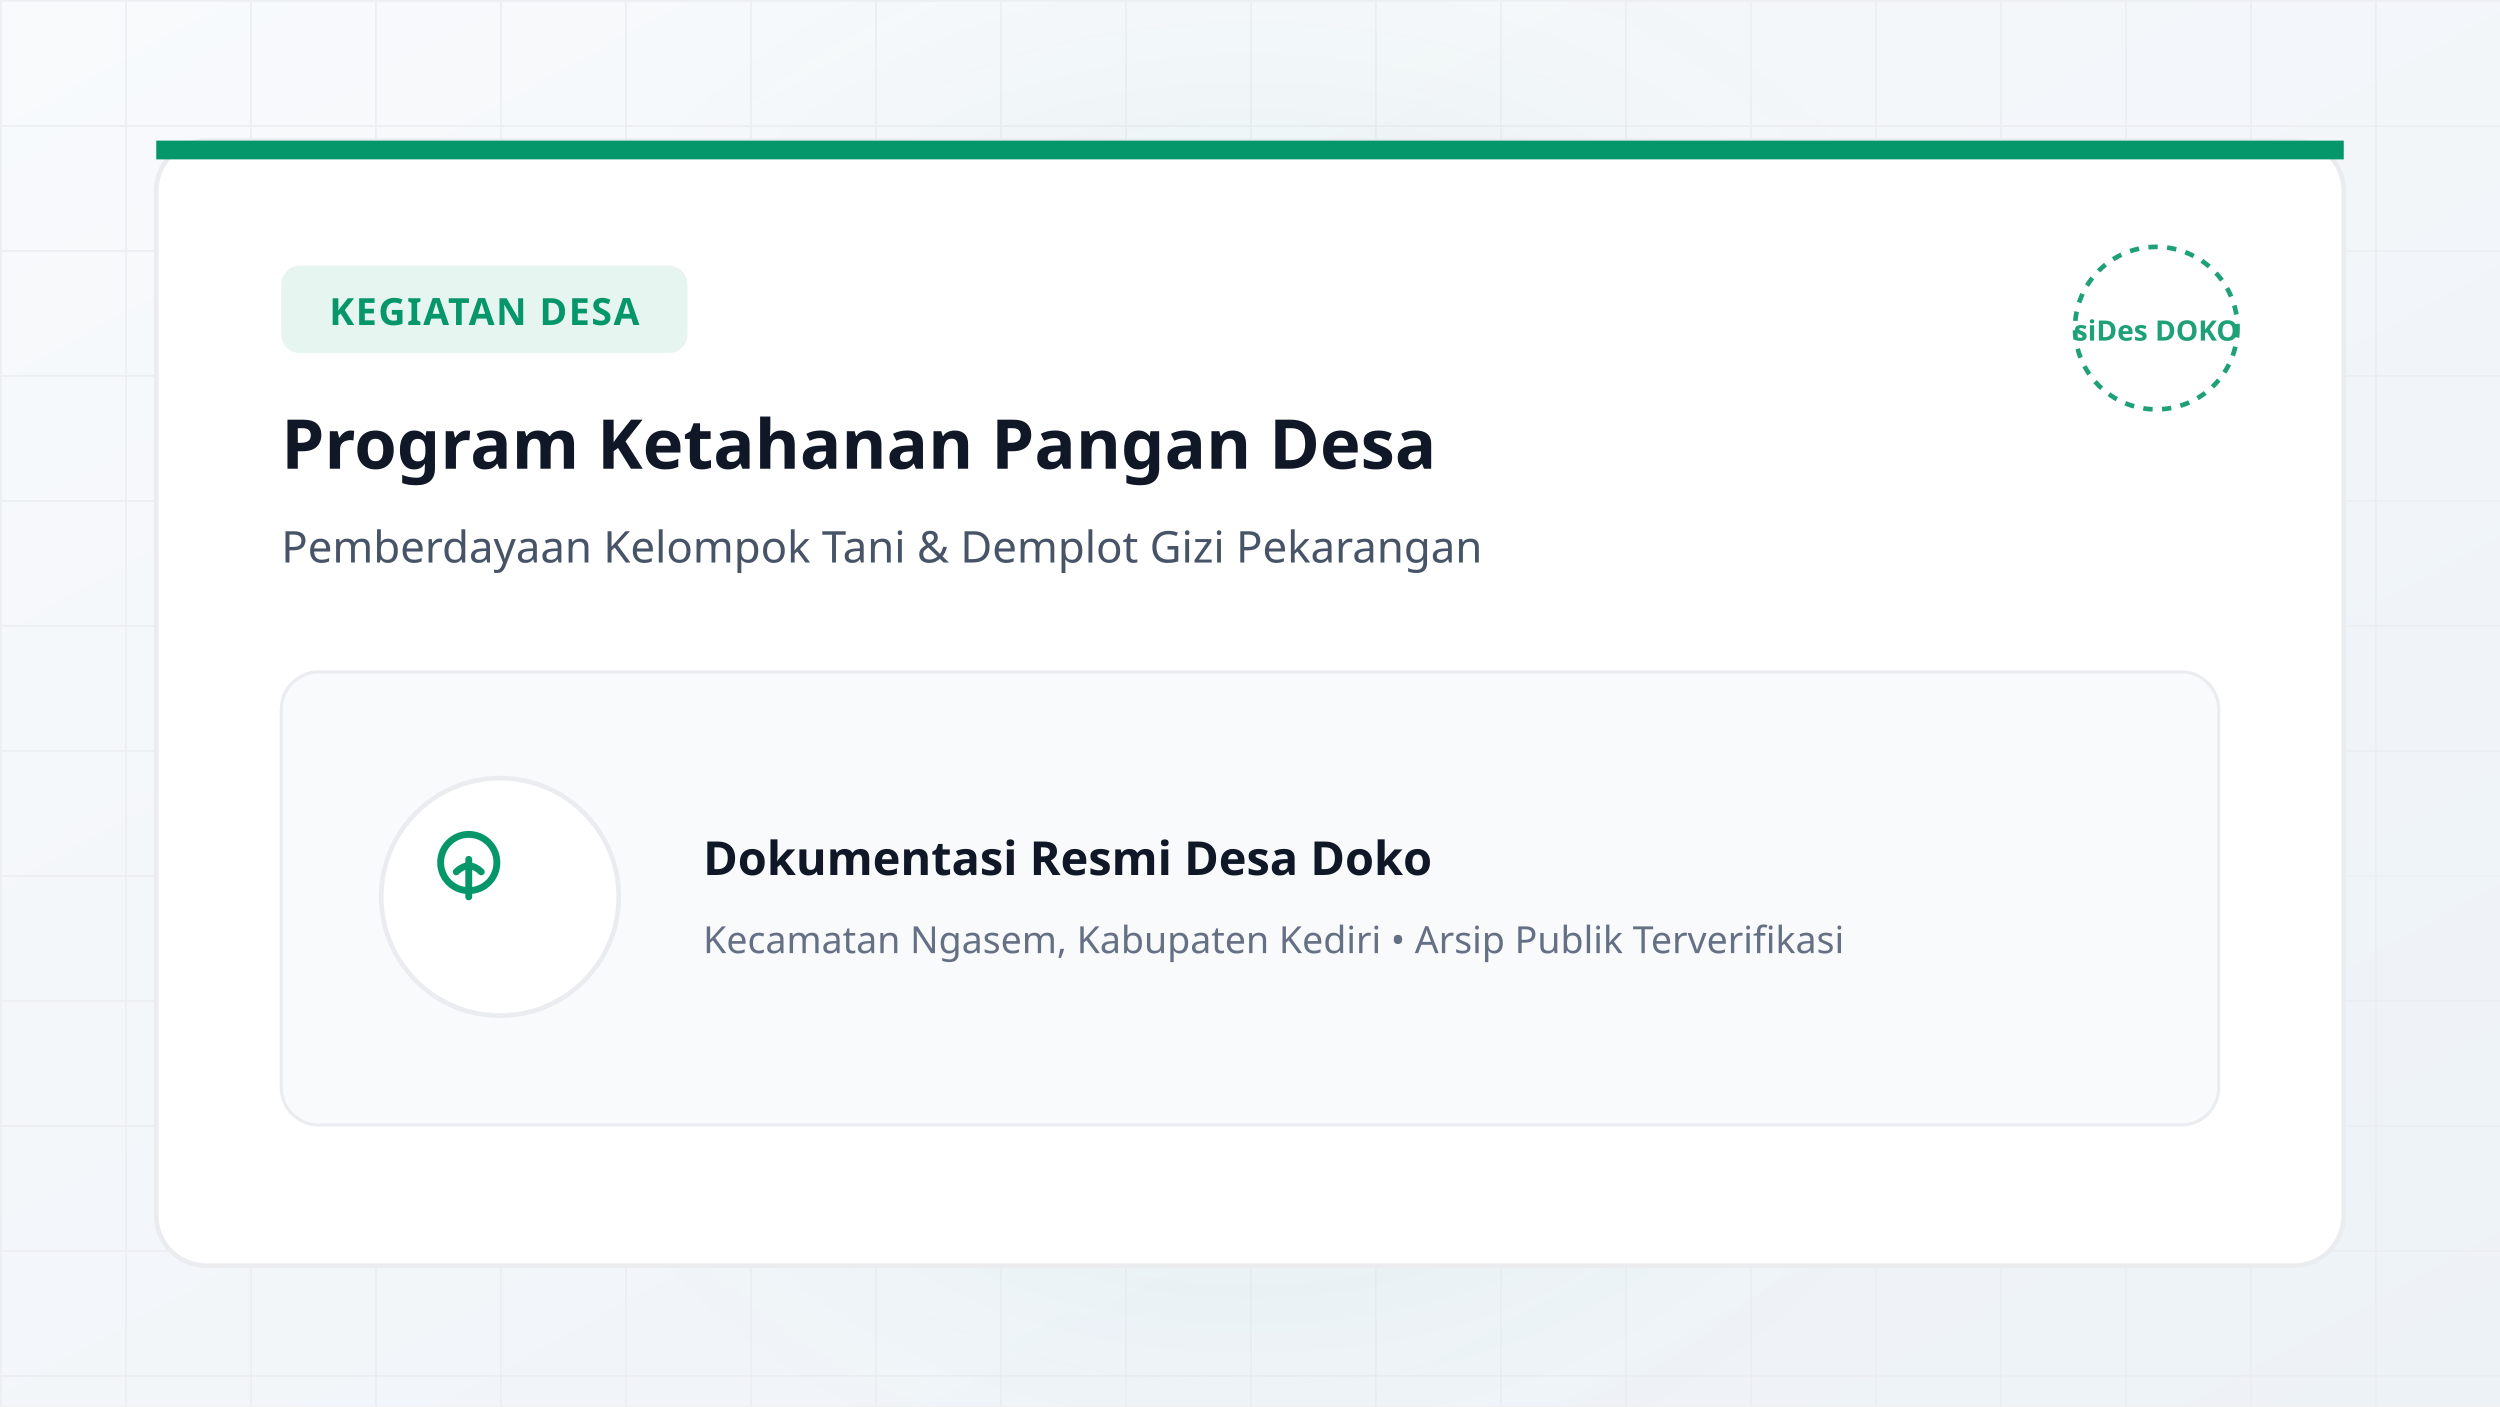
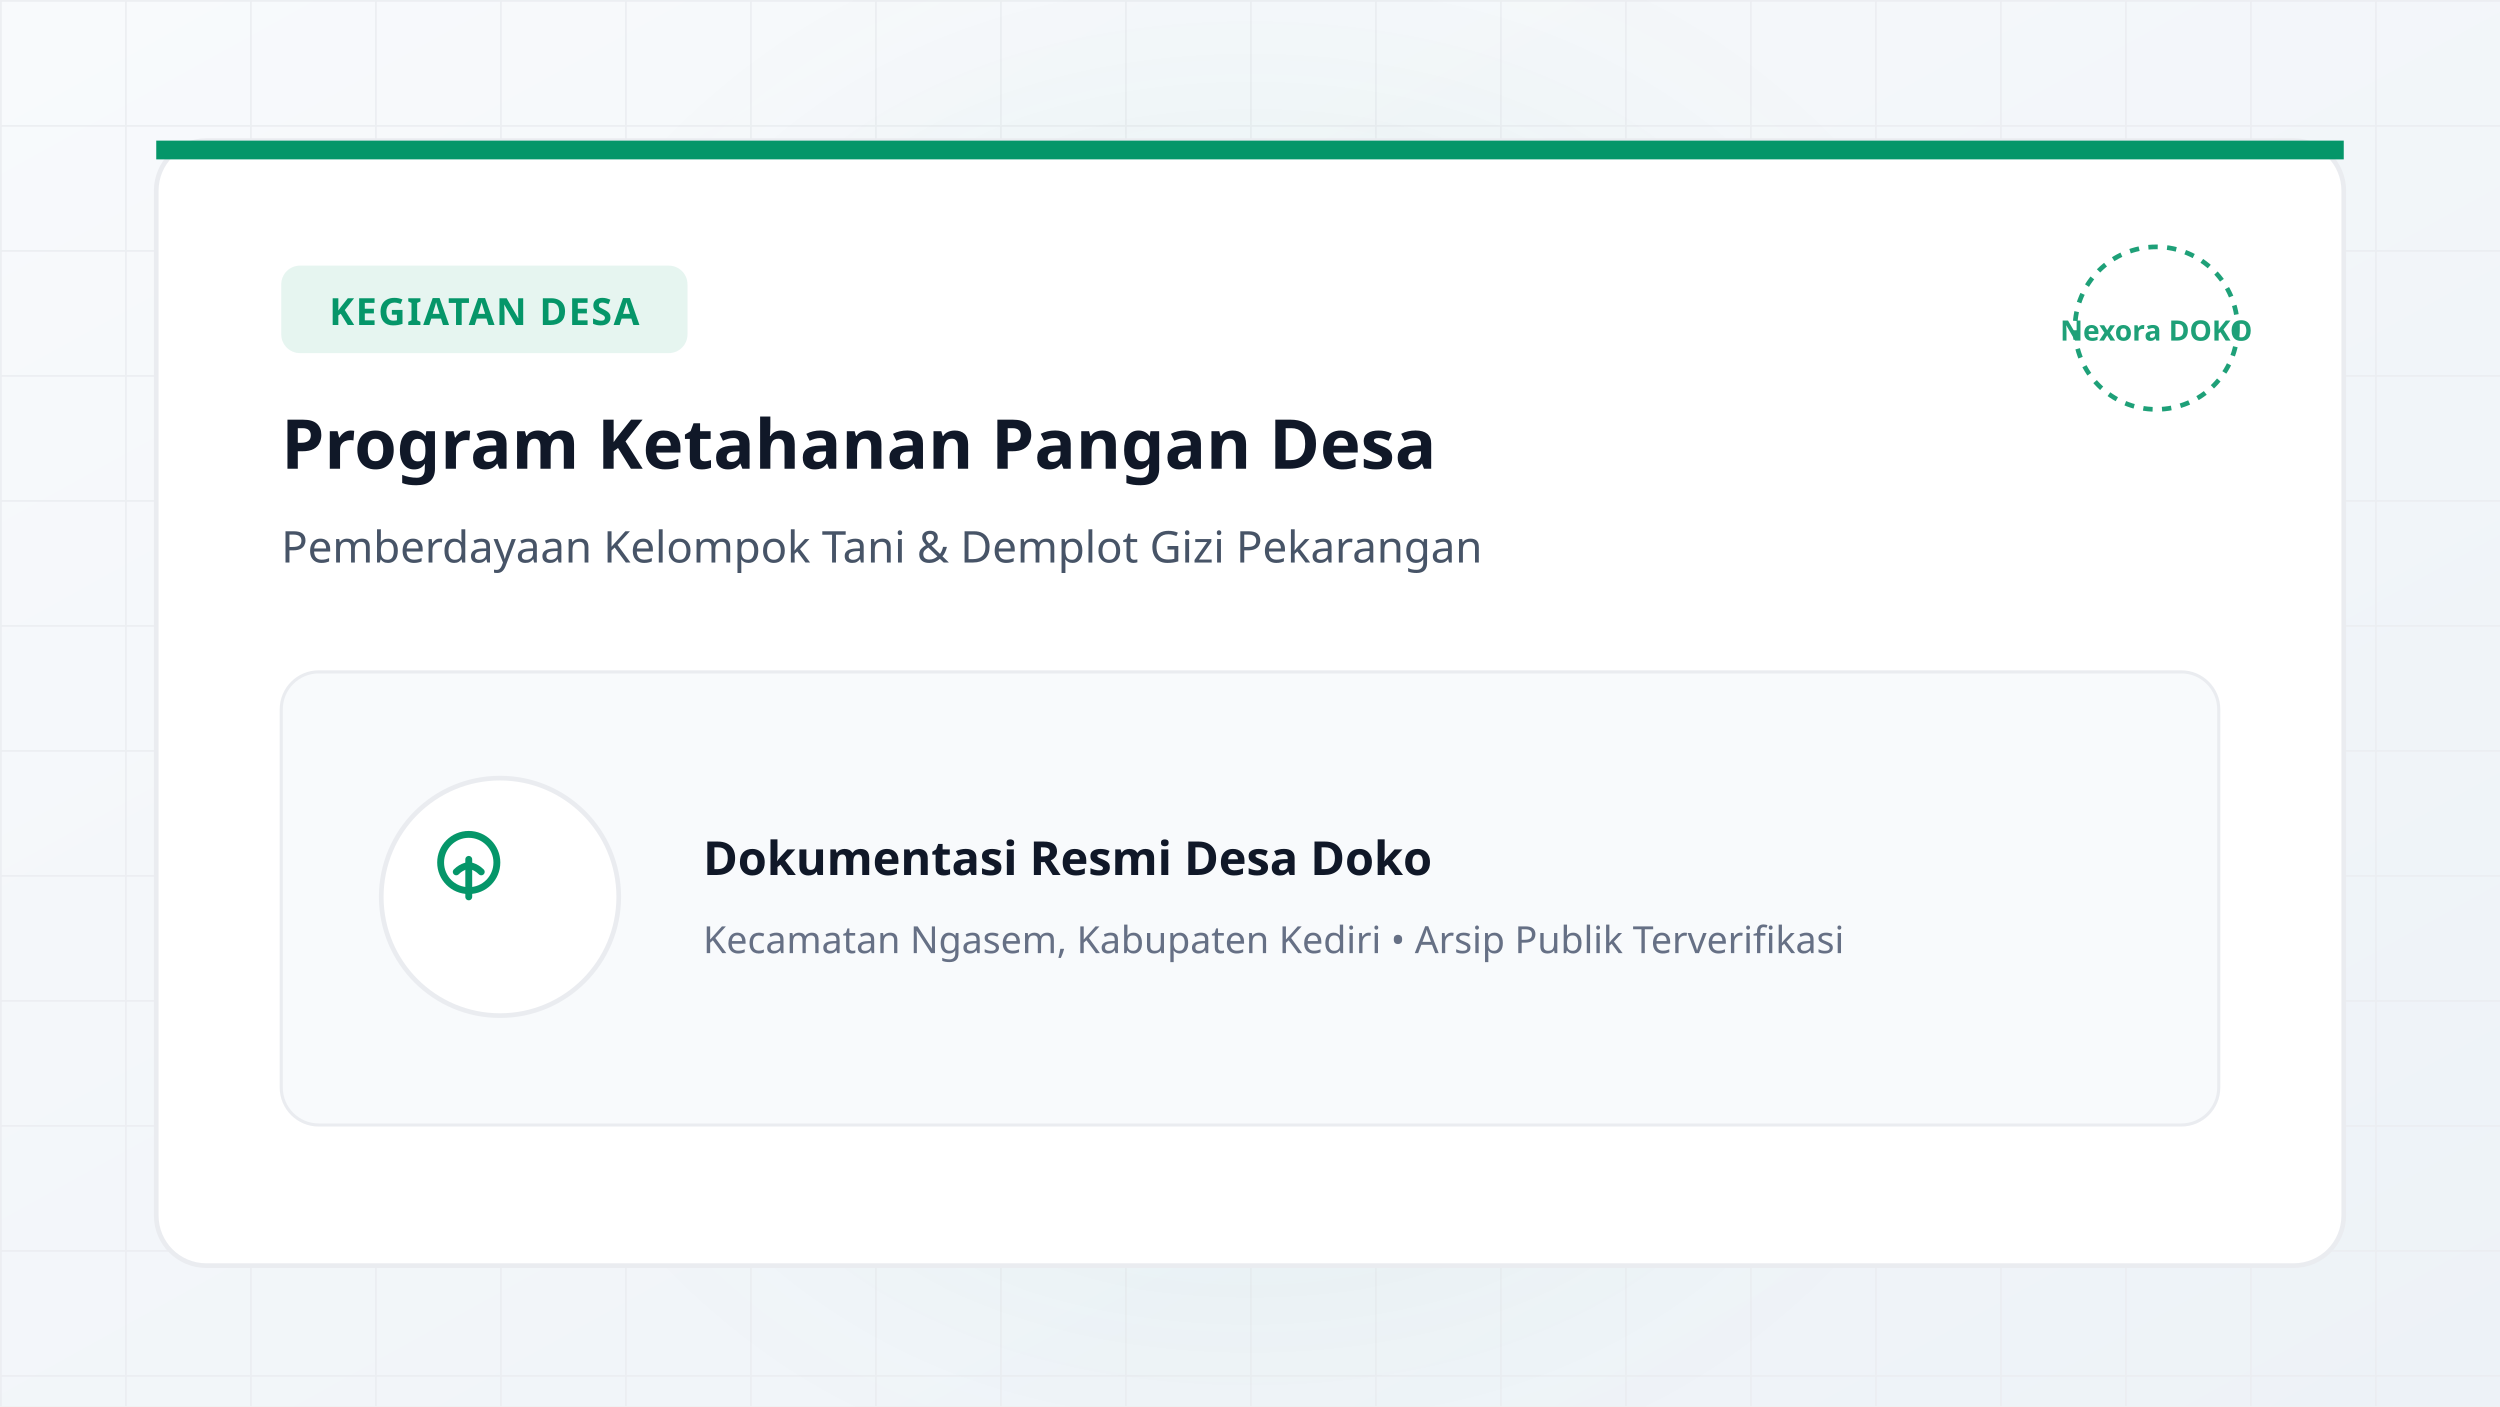
<svg xmlns="http://www.w3.org/2000/svg" viewBox="0 0 800 450" width="100%" height="100%">
  <defs>
    <linearGradient id="bgGrad" x1="0%" y1="0%" x2="100%" y2="100%">
      <stop offset="0%" stop-color="#F8FAFC" />
      <stop offset="100%" stop-color="#EDF2F7" />
    </linearGradient>
    <pattern id="grid" width="40" height="40" patternUnits="userSpaceOnUse">
      <path d="M 40 0 L 0 0 0 40" fill="none" stroke="#EAECF0" stroke-width="1.2" />
    </pattern>
  </defs>
  <rect width="800" height="450" fill="url(#bgGrad)" />
  <rect width="800" height="450" fill="url(#grid)" opacity="0.8" />
  <circle cx="400" cy="225" r="200" fill="#059669" opacity="0.04" filter="blur(40px)" />
  <rect x="50" y="45" width="700" height="360" rx="16" fill="#FFFFFF" stroke="#EAECF0" stroke-width="1.5" />
  <rect x="50" y="45" width="700" height="6" fill="#059669" />
  <g transform="translate(90, 85)">
    <rect width="130" height="28" rx="6" fill="#059669" opacity="0.1" />
    <text x="65" y="19" font-family="Plus Jakarta Sans, sans-serif" font-size="12" font-weight="700" fill="#059669" text-anchor="middle" letter-spacing="0.5">KEGIATAN DESA</text>
  </g>
  <text x="90" y="150" font-family="Plus Jakarta Sans, sans-serif" font-size="22" font-weight="800" fill="#101828">Program Ketahanan Pangan Desa</text>
  <text x="90" y="180" font-family="Plus Jakarta Sans, sans-serif" font-size="14" font-weight="500" fill="#475467">Pemberdayaan Kelompok Tani &amp; Demplot Gizi Pekarangan</text>
  <g transform="translate(90, 215)">
    <rect width="620" height="145" rx="12" fill="#F8FAFC" stroke="#EAECF0" stroke-width="1" />
    <circle cx="70" cy="72" r="38" fill="#FFFFFF" stroke="#EAECF0" stroke-width="1.5" />
    <g transform="translate(48, 50)" stroke="#059669" stroke-width="2.2" fill="none" stroke-linecap="round" stroke-linejoin="round">
      <path d="M12 2a9 9 0 0 1 9 9c0 5-4 9-9 9s-9-4-9-9a9 9 0 0 1 9-9z" />
      <path d="M12 22V10" />
      <path d="M8 14c2-2 4-2 4-2s2 0 4 2" />
    </g>
    <text x="135" y="65" font-family="Plus Jakarta Sans, sans-serif" font-size="15" font-weight="700" fill="#101828">Dokumentasi Resmi Desa Doko</text>
    <text x="135" y="90" font-family="Plus Jakarta Sans, sans-serif" font-size="12" font-weight="500" fill="#667085">Kecamatan Ngasem, Kabupaten Kediri • Arsip Publik Terverifikasi</text>
  </g>
  <g transform="translate(640, 75)" opacity="0.9">
    <circle cx="50" cy="30" r="26" fill="none" stroke="#059669" stroke-width="1.5" stroke-dasharray="3,3" />
-     <text x="50" y="34" font-family="Plus Jakarta Sans, sans-serif" font-size="9" font-weight="800" fill="#059669" text-anchor="middle">siDes DOKO</text>
+     <text x="50" y="34" font-family="Plus Jakarta Sans, sans-serif" font-size="9" font-weight="800" fill="#059669" text-anchor="middle">Nexora DOKO</text>
  </g>
</svg>
